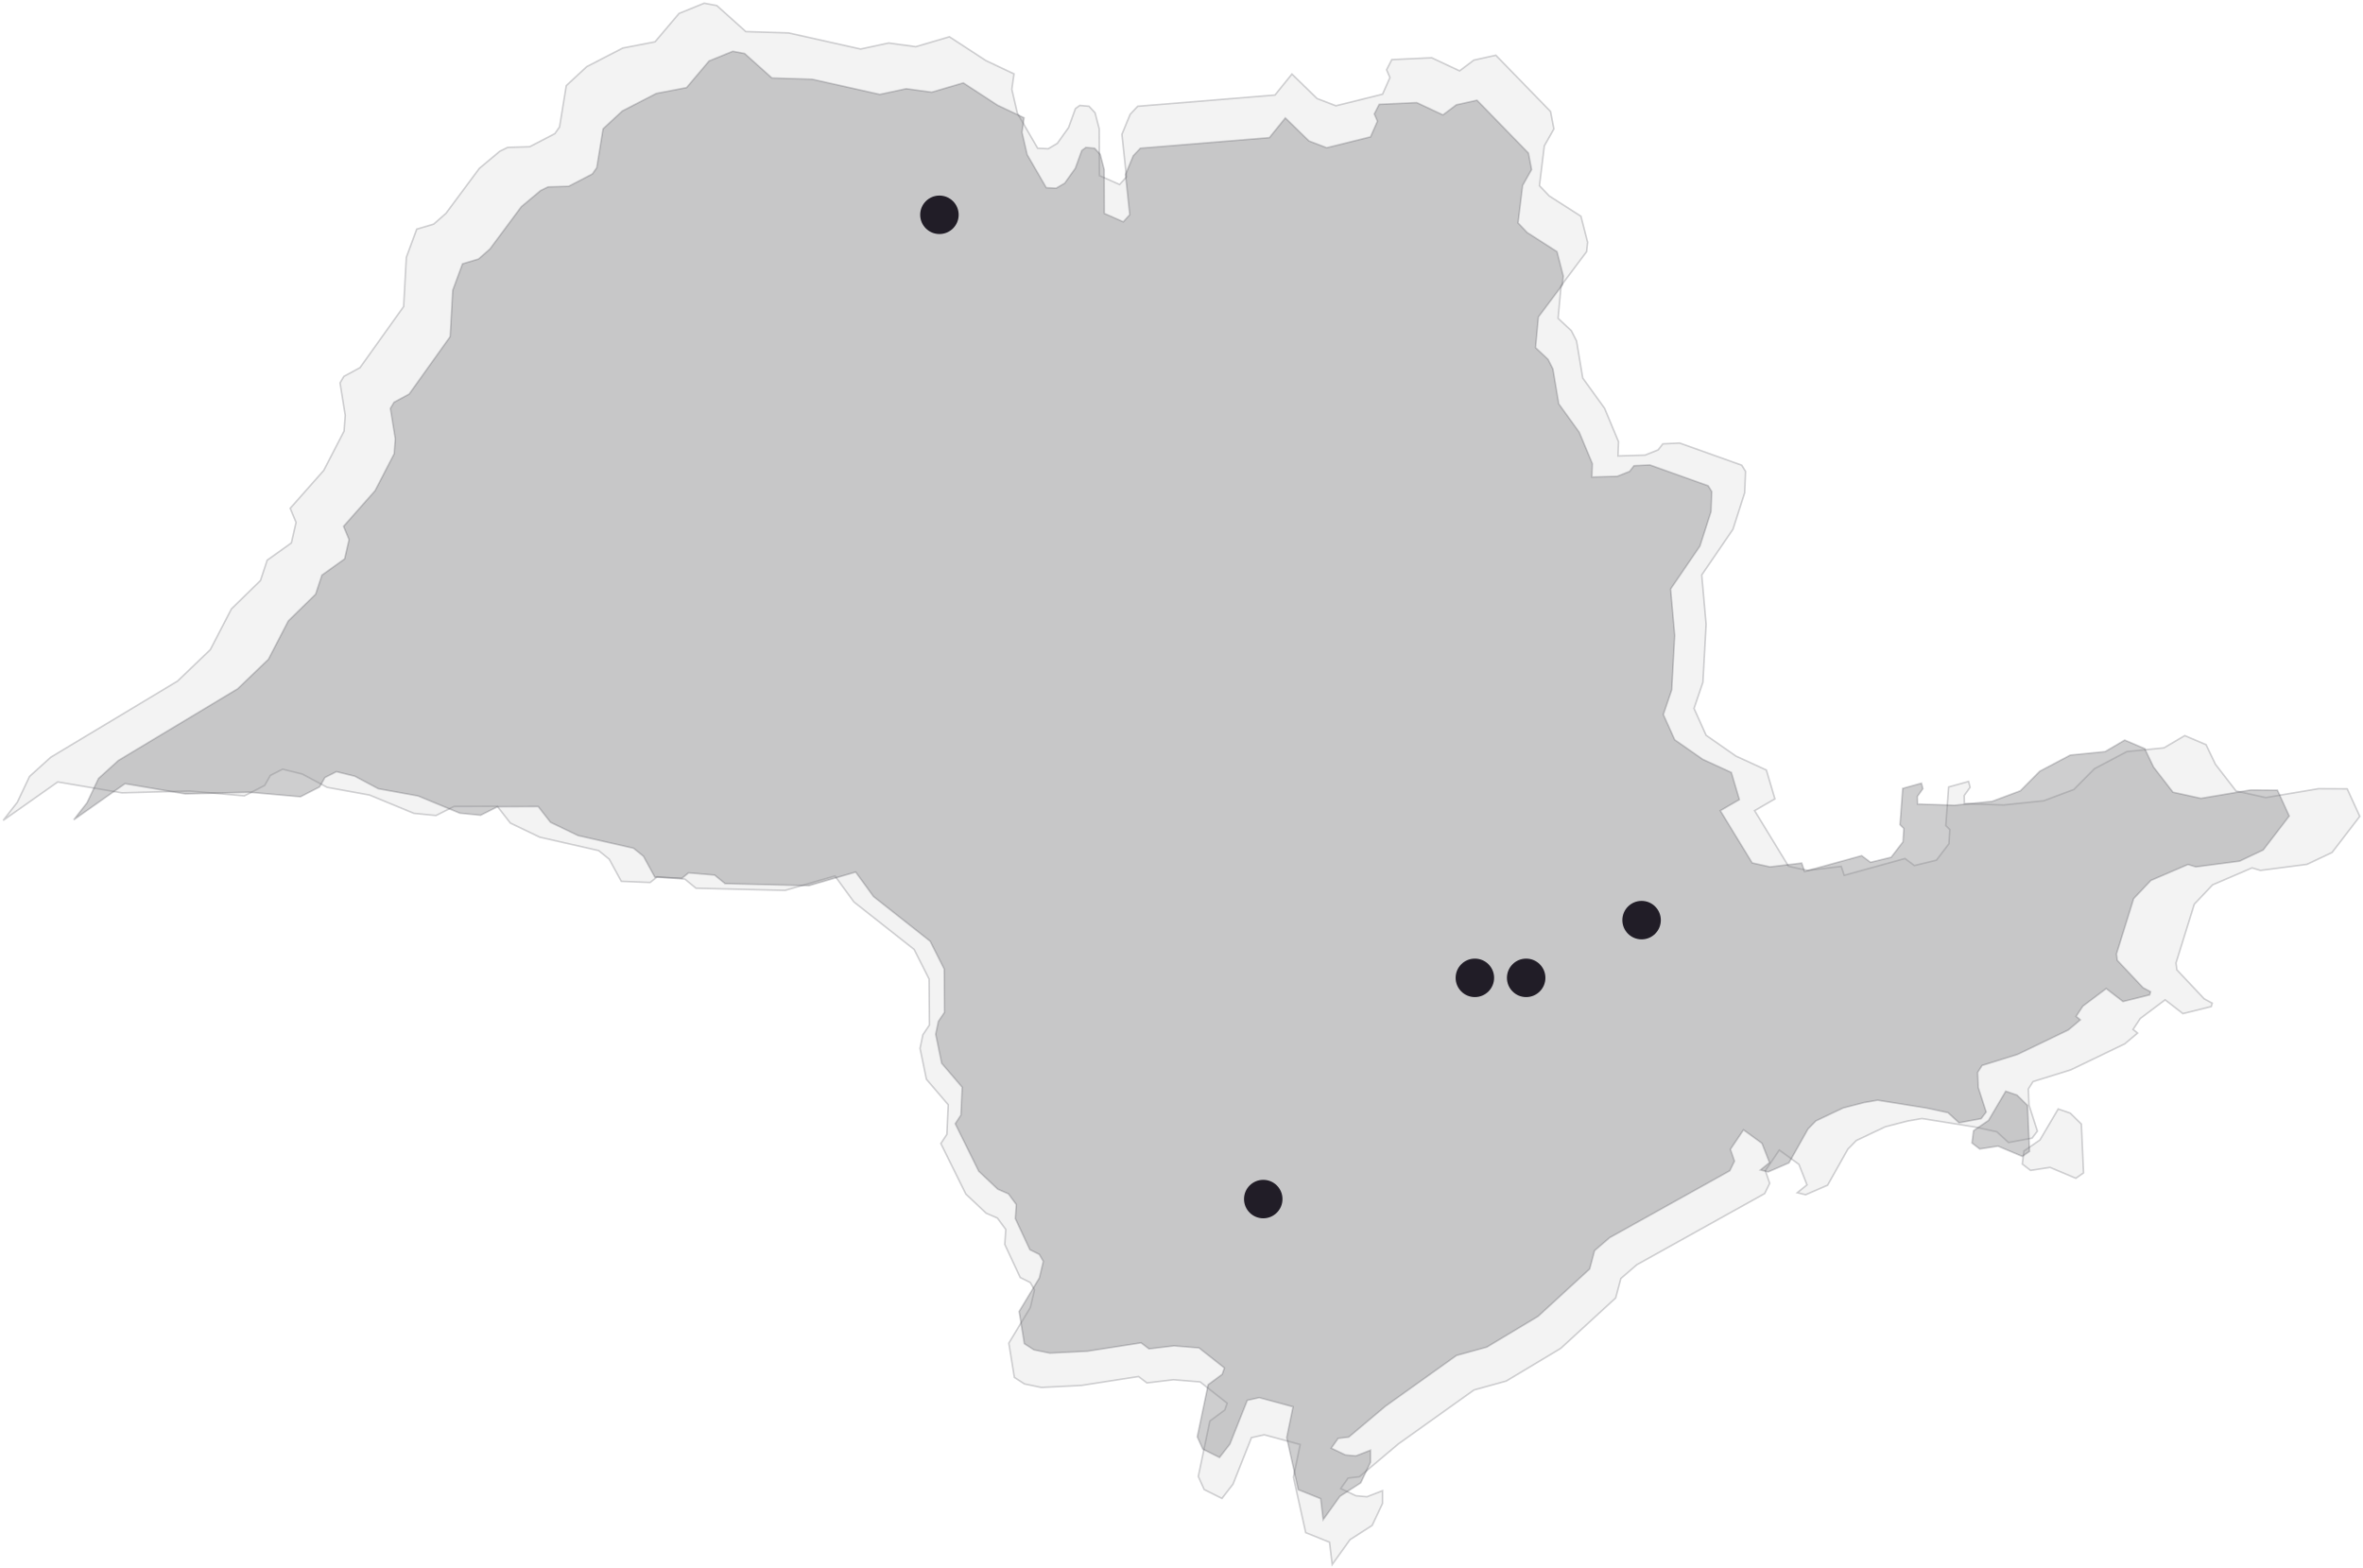
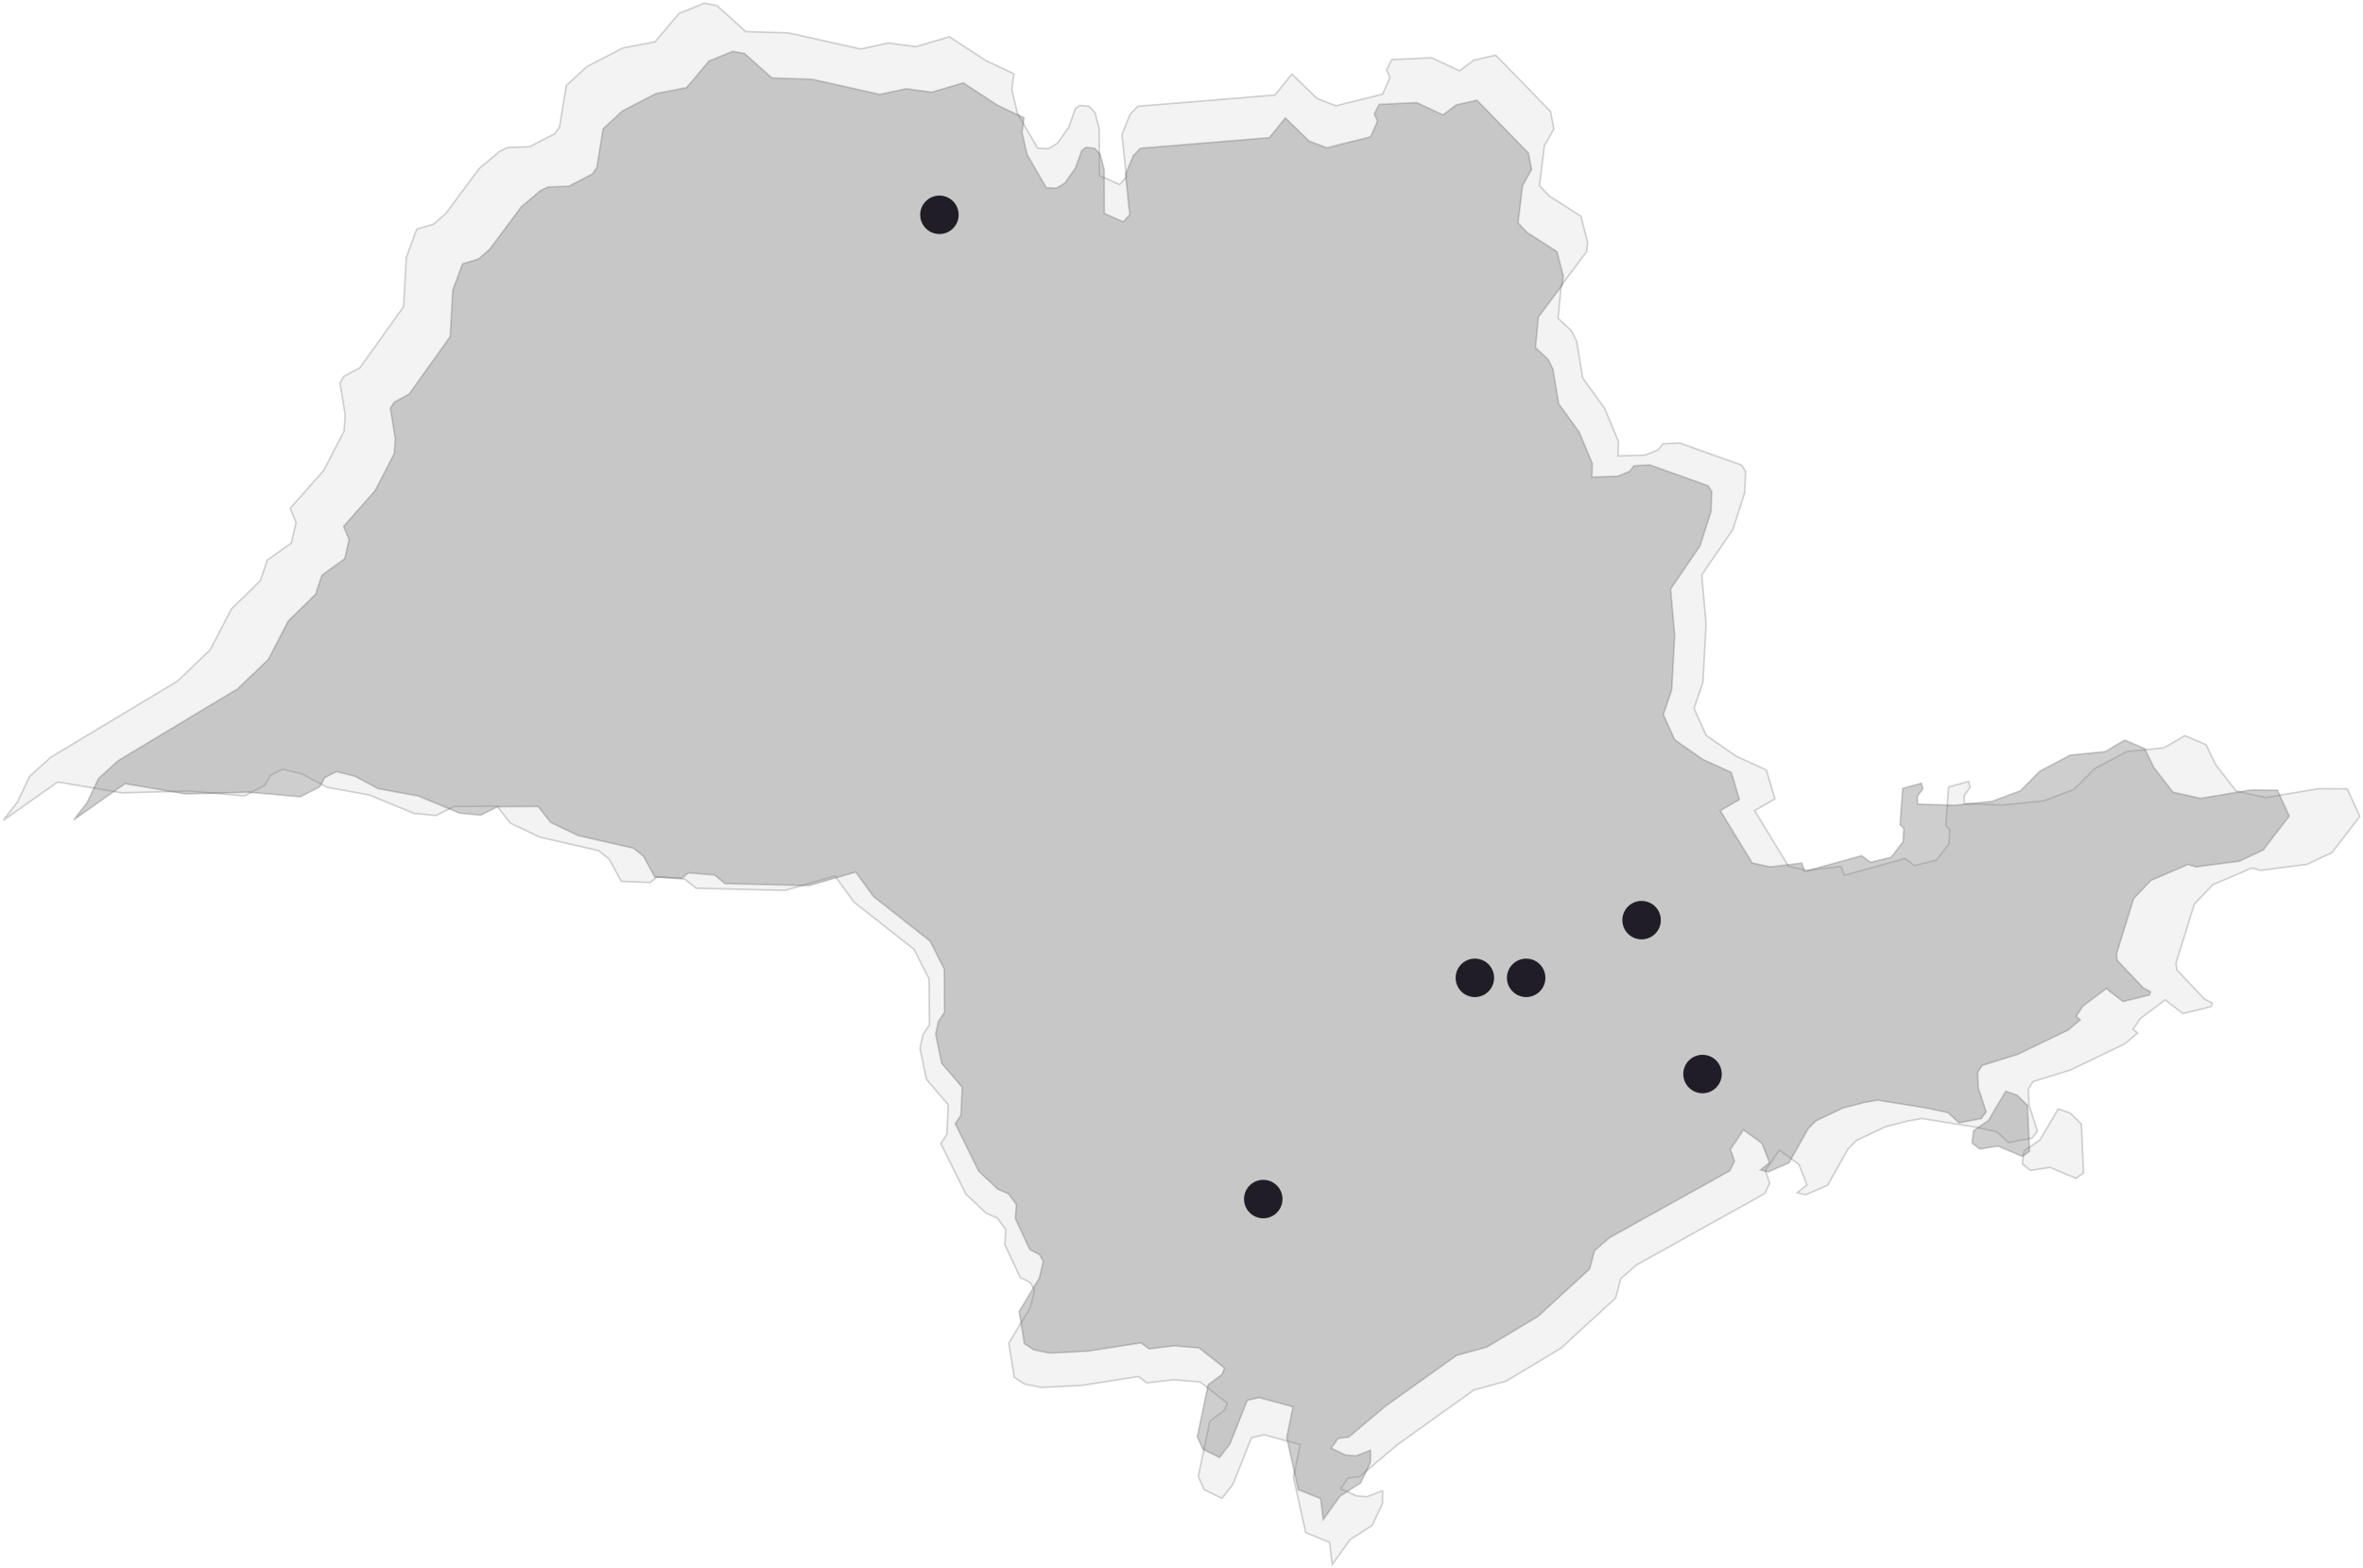
<svg xmlns="http://www.w3.org/2000/svg" width="737" height="489" viewBox="0 0 737 489" fill="none">
  <path d="M415.504 488L414.667 481.036L407.234 478.051L403.413 460.773L405.507 450.563L394.305 447.526L390.327 448.416L384.569 462.92L381.115 467.37L375.566 464.595L373.734 460.511L377.346 443.232L382.004 439.776L382.737 437.682L374.31 431.032L365.987 430.352L357.717 431.346L355.1 429.357L337.251 432.132L324.794 432.76L319.507 431.661L316.366 429.619L314.639 418.937L321.339 407.837L322.647 402.339L321.339 400.035L318.198 398.464L313.383 388.15L313.697 383.489L311.08 379.929L307.573 378.41L301.239 372.442L293.44 356.681L295.324 353.801L295.743 344.586L288.939 336.627L286.95 326.993L287.839 322.752L289.881 319.715L289.776 305.368L285.118 296.153L266.326 281.335L260.412 273.219L244.866 277.722L217.072 277.042L213.617 274.214L204.98 273.481L202.782 275.261L193.779 274.895L190.01 267.983L186.713 265.313L168.34 261.124L159.18 256.726L155.098 251.49L141.593 251.542L135.992 254.37L129.083 253.689L115.265 247.982L102.022 245.573L94.275 241.437L88.151 239.919L84.33 241.856L82.55 244.997L76.217 248.244L59.048 246.725L38.059 247.301L18.012 243.898L1 255.888L5.397 250.233L9.218 242.17L15.813 236.201L55.384 212.43L65.591 202.638L72.186 189.915L81.242 181.066L83.335 174.73L90.873 169.337L92.338 162.949L90.506 158.551L100.975 146.718L107.309 134.465L107.675 129.544L106.052 119.438L107.256 117.396L112.281 114.673L125.89 95.615L126.728 80.273L129.973 71.477L135.26 69.906L139.081 66.555L149.497 52.522L155.883 47.181L158.343 45.977L165.2 45.768L173.051 41.684L174.517 39.589L176.611 26.709L182.996 20.792L194.25 14.98L204.3 13.043L211.785 4.194L219.637 1L223.562 1.733L232.618 9.849L245.965 10.268L268.42 15.294L277.161 13.409L285.641 14.561L296.11 11.472L307.52 18.907L316.262 23.044L315.581 27.861L317.309 35.296L323.642 46.239L326.94 46.396L329.766 44.721L333.273 39.799L335.419 33.882L336.78 32.887L339.659 33.149L341.543 35.191L342.852 40.218L342.904 54.774L349.185 57.549L351.332 55.193L349.918 41.893L352.483 35.662L354.838 33.149L397.655 29.641L402.942 23.096L410.793 30.74L416.655 32.992L431.207 29.379L433.51 24.195L432.463 21.787L434.086 18.593L446.543 18.017L455.232 22.101L459.681 18.75L466.538 17.232L483.602 34.772L484.649 40.218L481.665 45.506L480.147 57.915L483.183 61.109L493.076 67.445L495.17 75.561L494.856 78.493L486.9 89.122L485.958 99.28L490.093 103.154L491.715 106.348L493.652 117.92L500.457 127.345L504.801 137.764L504.644 142.215L513.071 141.953L517.154 140.33L518.62 138.445L523.854 138.183L543.221 145.095L544.425 147.032L544.163 153.682L540.499 165.096L530.763 179.338L532.124 194.732L531.13 212.796L528.355 220.964L532.124 229.342L541.441 235.834L550.915 240.18L553.585 249.186L547.251 252.851L557.824 270.183L563.739 271.492L574.26 270.235L575.202 273.01L594.151 267.774L597.082 269.973L603.939 268.298L607.864 263.166L608.126 258.768L606.87 257.511L607.76 245.469L613.989 243.741L614.46 245.573L612.628 248.139L612.68 250.652L624.928 251.071L637.438 249.762L646.807 246.254L653.246 239.761L663.348 234.421L674.916 233.269L681.406 229.447L688.054 232.274L690.985 238.4L697.423 246.725L706.688 248.767L723.176 245.992L732.074 246.045L736 254.632L727.363 265.889L719.512 269.607L705.013 271.492L702.396 270.706L690.095 275.994L684.39 282.016L678.684 300.342L678.946 302.489L687.478 311.547L689.99 312.908L689.676 313.955L680.83 316.155L675.282 311.861L667.535 317.673L665.285 321.076L666.698 322.228L662.72 325.579L645.865 333.695L634.088 337.36L632.623 339.664L632.832 344.691L635.449 352.807L633.774 355.006L626.446 356.367L622.782 353.016L615.768 351.498L599.437 348.88L594.936 349.665L588.026 351.445L578.971 355.739L576.354 358.409L570.02 369.666L563.164 372.651L560.546 372.023L563.582 369.562L561.07 363.174L554.946 358.723L550.601 365.163L551.962 369.09L550.392 372.284L510.507 394.485L505.534 398.779L503.911 404.852L486.795 420.56L469.784 430.77L459.734 433.546L436.179 450.353L423.984 460.616L420.477 461.035L418.173 464.281L422.884 466.532L426.339 466.847L431.207 464.962V468.941L427.962 475.8L421.052 480.251L415.504 488ZM647.436 367.52L639.375 364.116L633.303 365.059L630.738 363.069L631.262 358.985L636.234 355.582L641.94 345.895L645.708 347.204L649.163 350.607L649.844 365.844L647.436 367.52Z" fill="#858488" fill-opacity="0.1" stroke="#26272D" stroke-opacity="0.2" stroke-width="0.5" />
  <path d="M412.69 474L411.903 467.451L404.915 464.644L401.323 448.394L403.291 438.792L392.76 435.936L389.02 436.773L383.607 450.413L380.359 454.599L375.143 451.989L373.421 448.148L376.816 431.898L381.196 428.648L381.885 426.678L373.962 420.425L366.138 419.784L358.363 420.72L355.902 418.849L339.122 421.459L327.41 422.05L322.44 421.016L319.487 419.095L317.863 409.05L324.162 398.61L325.392 393.44L324.162 391.273L321.21 389.796L316.682 380.095L316.978 375.713L314.517 372.364L311.22 370.936L305.266 365.323L297.934 350.501L299.705 347.793L300.099 339.126L293.701 331.641L291.831 322.581L292.668 318.592L294.587 315.736L294.489 302.244L290.109 293.577L272.443 279.642L266.882 272.009L252.267 276.244L226.137 275.604L222.889 272.945L214.769 272.255L212.703 273.93L204.239 273.585L200.695 267.085L197.595 264.574L180.323 260.634L171.711 256.498L167.873 251.574L155.177 251.623L149.911 254.282L143.416 253.642L130.424 248.274L117.974 246.009L110.691 242.119L104.934 240.691L101.341 242.513L99.668 245.468L93.714 248.521L77.573 247.093L57.84 247.634L38.993 244.434L23 255.71L27.134 250.392L30.726 242.809L36.926 237.195L74.129 214.839L83.725 205.631L89.925 193.665L98.438 185.343L100.406 179.385L107.493 174.313L108.871 168.305L107.148 164.169L116.99 153.04L122.945 141.518L123.289 136.889L121.763 127.385L122.895 125.465L127.619 122.904L140.414 104.98L141.201 90.552L144.252 82.28L149.222 80.802L152.815 77.651L162.607 64.454L168.611 59.431L170.924 58.299L177.37 58.102L184.752 54.261L186.13 52.291L188.098 40.178L194.101 34.614L204.681 29.148L214.13 27.326L221.167 19.004L228.548 16L232.239 16.689L240.752 24.322L253.3 24.716L274.411 29.443L282.629 27.67L290.601 28.754L300.443 25.848L311.171 32.841L319.389 36.731L318.749 41.261L320.373 48.254L326.327 58.545L329.428 58.693L332.085 57.117L335.382 52.488L337.4 46.924L338.679 45.988L341.385 46.234L343.157 48.155L344.387 52.882L344.436 66.572L350.342 69.181L352.359 66.966L351.031 54.458L353.442 48.598L355.656 46.234L395.91 42.935L400.88 36.78L408.261 43.969L413.773 46.087L427.453 42.689L429.618 37.814L428.634 35.549L430.16 32.545L441.871 32.004L450.04 35.844L454.223 32.693L460.669 31.265L476.712 47.761L477.696 52.882L474.891 57.856L473.464 69.526L476.318 72.53L485.619 78.488L487.587 86.121L487.292 88.878L479.812 98.874L478.926 108.427L482.814 112.071L484.339 115.075L486.16 125.957L492.557 134.821L496.642 144.62L496.494 148.806L504.417 148.559L508.255 147.033L509.633 145.26L514.554 145.014L532.761 151.514L533.893 153.336L533.647 159.59L530.202 170.324L521.049 183.718L522.329 198.195L521.394 215.184L518.786 222.866L522.329 230.744L531.088 236.85L539.995 240.937L542.505 249.407L536.55 252.854L546.491 269.153L552.051 270.384L561.943 269.202L562.828 271.812L580.642 266.888L583.398 268.956L589.844 267.38L593.535 262.555L593.781 258.418L592.6 257.237L593.437 245.911L599.293 244.286L599.735 246.009L598.013 248.422L598.062 250.786L609.577 251.18L621.339 249.949L630.147 246.65L636.2 240.544L645.697 235.521L656.573 234.437L662.674 230.843L668.924 233.502L671.68 239.263L677.733 247.093L686.443 249.013L701.944 246.403L710.309 246.453L714 254.528L705.88 265.115L698.499 268.611L684.868 270.384L682.408 269.646L670.843 274.619L665.479 280.282L660.115 297.516L660.362 299.535L668.383 308.054L670.745 309.335L670.45 310.319L662.133 312.388L656.917 308.35L649.634 313.816L647.518 317.016L648.847 318.1L645.107 321.251L629.261 328.884L618.189 332.331L616.811 334.497L617.008 339.224L619.469 346.857L617.894 348.925L611.005 350.206L607.56 347.054L600.966 345.626L585.612 343.164L581.38 343.903L574.885 345.577L566.371 349.615L563.911 352.126L557.957 362.713L551.51 365.52L549.05 364.929L551.904 362.614L549.542 356.607L543.784 352.421L539.7 358.478L540.979 362.171L539.503 365.175L502.005 386.054L497.33 390.092L495.805 395.804L479.714 410.576L463.72 420.178L454.272 422.788L432.128 438.595L420.662 448.246L417.365 448.64L415.2 451.693L419.629 453.811L422.876 454.106L427.453 452.333V456.076L424.402 462.527L417.906 466.712L412.69 474ZM630.738 360.694L623.159 357.493L617.451 358.38L615.04 356.508L615.532 352.668L620.207 349.467L625.57 340.357L629.114 341.588L632.361 344.789L633.001 359.118L630.738 360.694Z" fill="#858488" fill-opacity="0.4" stroke="#26272D" stroke-opacity="0.2" stroke-width="0.5" />
  <circle cx="476" cy="305" r="6" fill="#211D27" />
+   <circle cx="531" cy="335" r="6" fill="#211D27" />
  <circle cx="512" cy="287" r="6" fill="#211D27" />
  <circle cx="460" cy="305" r="6" fill="#211D27" />
  <circle cx="394" cy="374" r="6" fill="#211D27" />
  <circle cx="293" cy="67" r="6" fill="#211D27" />
</svg>
